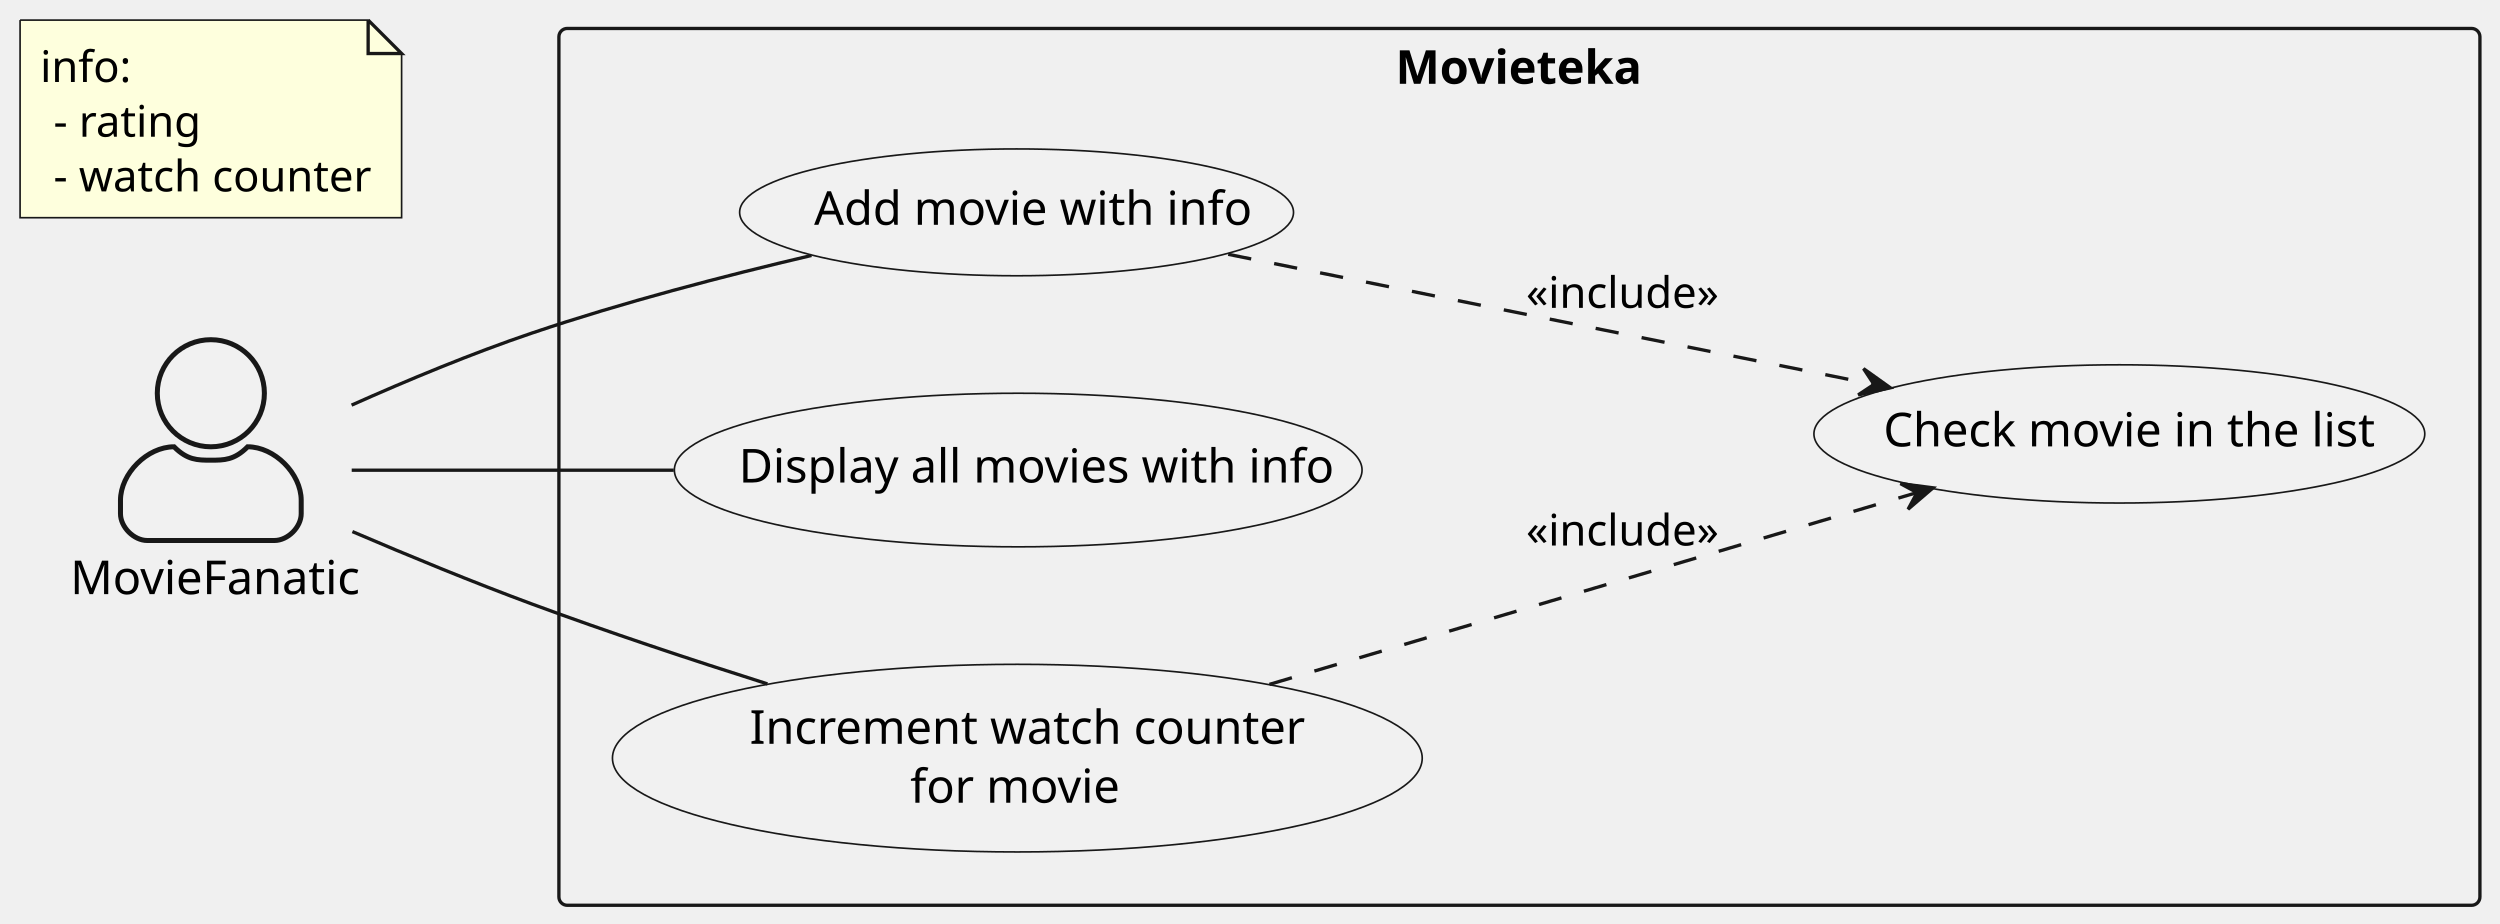
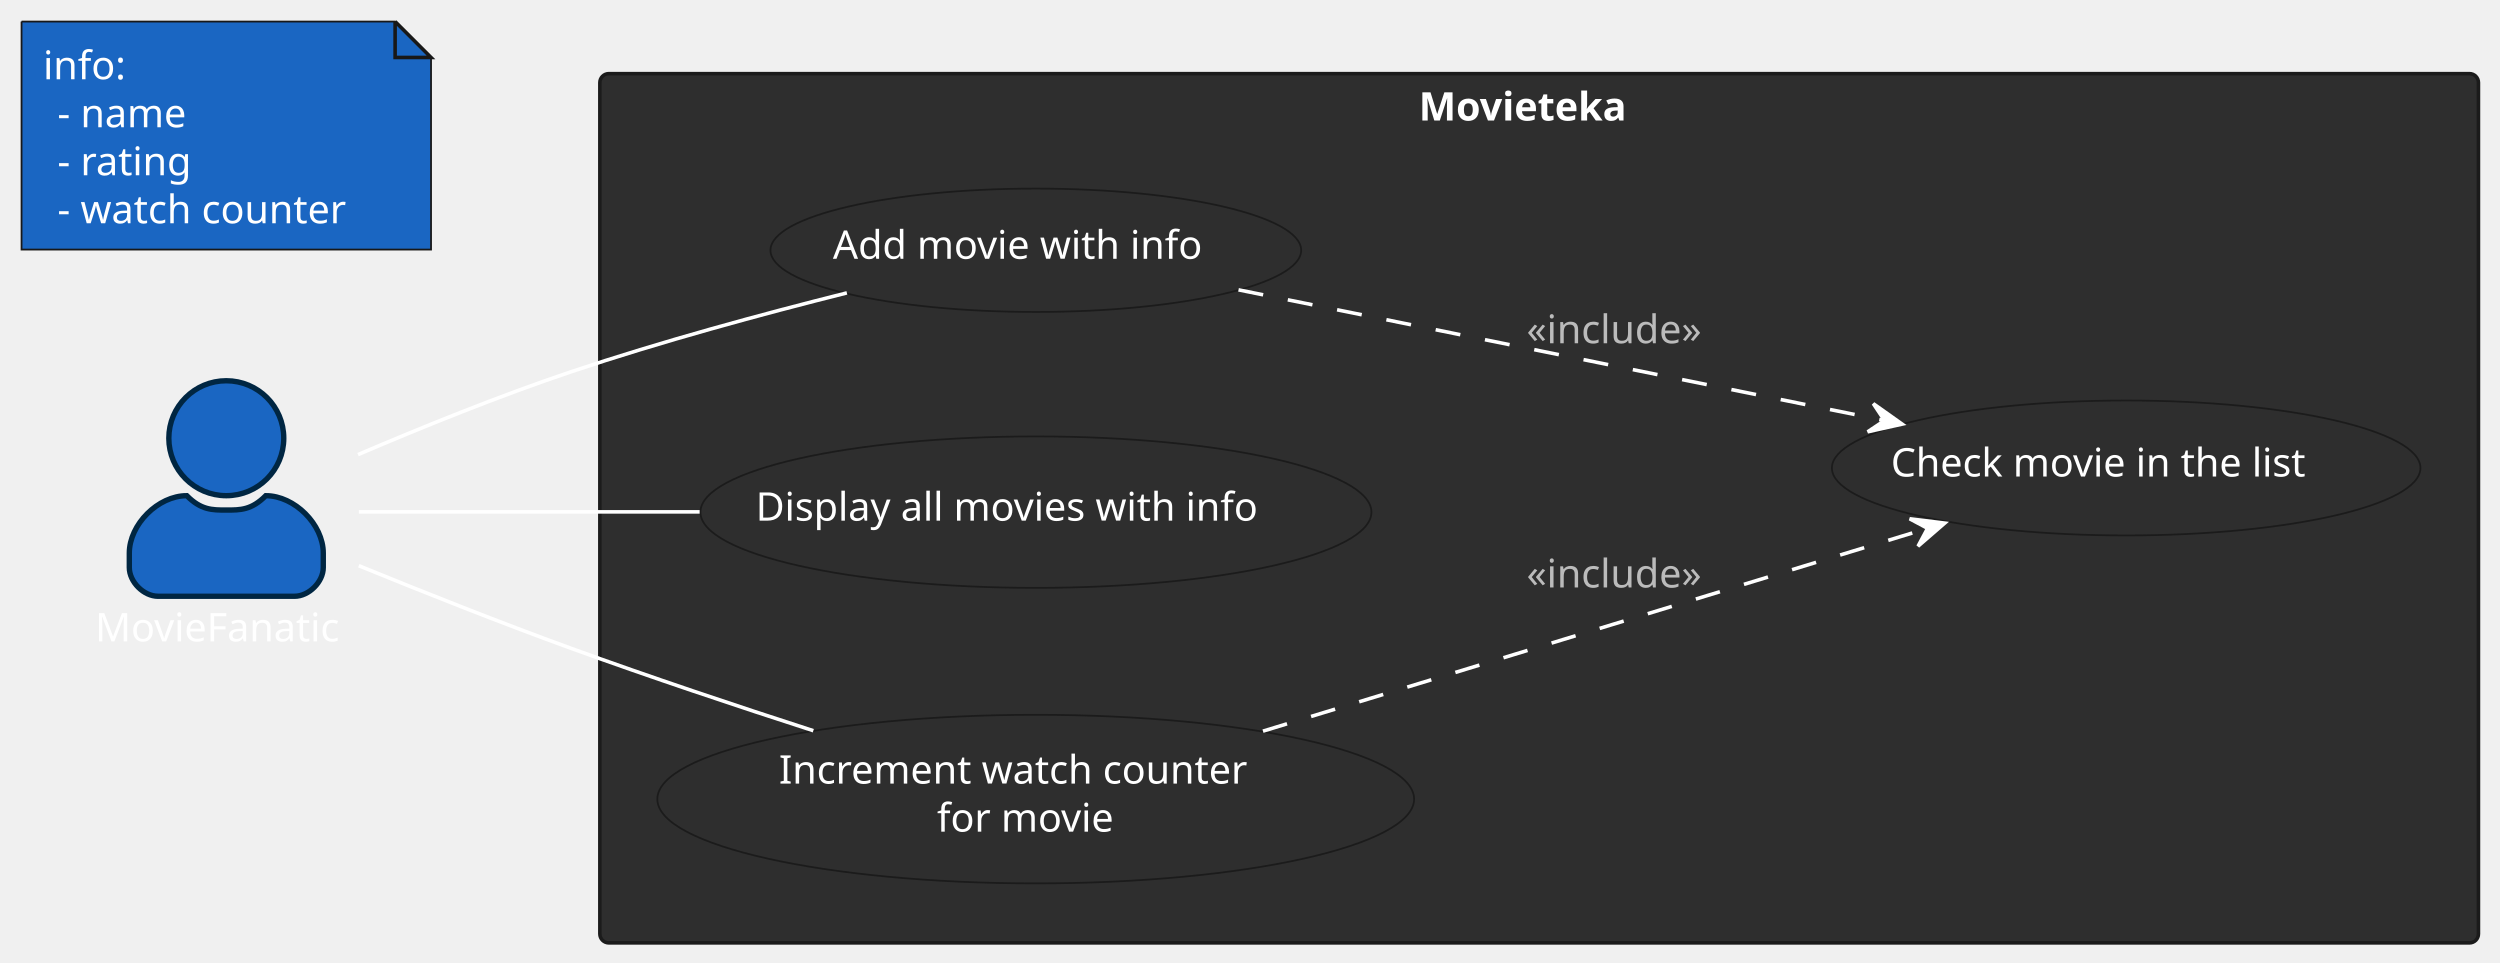
- <svg xmlns="http://www.w3.org/2000/svg" contentStyleType="text/css" height="276px" preserveAspectRatio="none" style="width:747px;height:276px;background:#FFFFFF;" version="1.1" viewBox="0 0 747 276" width="747px" zoomAndPan="magnify">
+ <svg xmlns="http://www.w3.org/2000/svg" contentStyleType="text/css" height="268px" preserveAspectRatio="none" style="width:696px;height:268px;background:#777777;" version="1.1" viewBox="0 0 696 268" width="696px" zoomAndPan="magnify">
  <defs />
  <g>
    <g id="cluster_Movieteka">
-       <rect fill="none" height="262" rx="2.5" ry="2.5" style="stroke:#181818;stroke-width:1.0;" width="574" x="167" y="8.5" />
-       <text fill="#000000" font-family="sans-serif" font-size="14" font-weight="bold" lengthAdjust="spacing" textLength="74" x="417" y="25.033">Movieteka</text>
+       <rect fill="#2E2E2E" height="242" rx="2.5" ry="2.5" style="stroke:#1B1B1B;stroke-width:1.0;" width="523" x="167" y="20.5" />
+       <text fill="#FFFFFF" font-family="Verdana" font-size="11" font-weight="bold" lengthAdjust="spacing" textLength="67" x="395" y="33.559">Movieteka</text>
    </g>
    <g id="elem_Add">
-       <ellipse cx="303.752" cy="63.45" fill="#F1F1F1" rx="82.752" ry="18.95" style="stroke:#181818;stroke-width:0.5;" />
-       <text fill="#000000" font-family="sans-serif" font-size="14" lengthAdjust="spacing" textLength="121" x="243.252" y="67.179">Add movie with info</text>
+       <ellipse cx="288.375" cy="69.675" fill="#2E2E2E" rx="73.875" ry="17.175" style="stroke:#1B1B1B;stroke-width:0.5;" />
+       <text fill="#FFFFFF" font-family="Verdana" font-size="11" lengthAdjust="spacing" textLength="113" x="231.875" y="72.05">Add movie with info</text>
    </g>
    <g id="elem_Display">
-       <ellipse cx="304.241" cy="140.448" fill="#F1F1F1" rx="102.741" ry="22.948" style="stroke:#181818;stroke-width:0.5;" />
-       <text fill="#000000" font-family="sans-serif" font-size="14" lengthAdjust="spacing" textLength="167" x="220.741" y="144.177">Display all movies with info</text>
+       <ellipse cx="288.405" cy="142.581" fill="#2E2E2E" rx="93.405" ry="21.081" style="stroke:#1B1B1B;stroke-width:0.5;" />
+       <text fill="#FFFFFF" font-family="Verdana" font-size="11" lengthAdjust="spacing" textLength="156" x="210.405" y="144.956">Display all movies with info</text>
    </g>
    <g id="elem_Increment">
-       <ellipse cx="303.981" cy="226.531" fill="#F1F1F1" rx="120.981" ry="28.031" style="stroke:#181818;stroke-width:0.5;" />
-       <text fill="#000000" font-family="sans-serif" font-size="14" lengthAdjust="spacing" textLength="154" x="223.981" y="222.243">Increment watch counter</text>
-       <text fill="#000000" font-family="sans-serif" font-size="14" lengthAdjust="spacing" textLength="58" x="271.981" y="239.852">for movie</text>
+       <ellipse cx="288.344" cy="222.469" fill="#2E2E2E" rx="105.344" ry="23.469" style="stroke:#1B1B1B;stroke-width:0.5;" />
+       <text fill="#FFFFFF" font-family="Verdana" font-size="11" lengthAdjust="spacing" textLength="143" x="216.844" y="218.159">Increment watch counter</text>
+       <text fill="#FFFFFF" font-family="Verdana" font-size="11" lengthAdjust="spacing" textLength="55" x="260.844" y="231.528">for movie</text>
    </g>
    <g id="elem_Check">
-       <ellipse cx="633.263" cy="129.653" fill="#F1F1F1" rx="91.263" ry="20.653" style="stroke:#181818;stroke-width:0.5;" />
-       <text fill="#000000" font-family="sans-serif" font-size="14" lengthAdjust="spacing" textLength="141" x="562.763" y="133.381">Check movie in the list</text>
+       <ellipse cx="591.926" cy="130.285" fill="#2E2E2E" rx="81.926" ry="18.785" style="stroke:#1B1B1B;stroke-width:0.5;" />
+       <text fill="#FFFFFF" font-family="Verdana" font-size="11" lengthAdjust="spacing" textLength="131" x="526.426" y="132.66">Check movie in the list</text>
    </g>
    <g id="elem_MovieFanatic">
-       <ellipse cx="63" cy="117.5" fill="#F1F1F1" rx="16" ry="16" style="stroke:#181818;stroke-width:1.5;" />
-       <path d="M63,137.5 C67,137.5 70,137.5 74,133.5 C82,133.5 90,141.5 90,149.5 L90,153.5 C90,157.5 86,161.5 82,161.5 L44,161.5 C40,161.5 36,157.5 36,153.5 L36,149.5 C36,141.5 44,133.5 52,133.5 C56,137.5 59,137.5 63,137.5 " fill="#F1F1F1" style="stroke:#181818;stroke-width:1.5;" />
-       <text fill="#000000" font-family="sans-serif" font-size="14" lengthAdjust="spacing" textLength="84" x="21" y="177.533">MovieFanatic</text>
+       <ellipse cx="63" cy="122" fill="#1A66C2" rx="16" ry="16" style="stroke:#002642;stroke-width:1.5;" />
+       <path d="M63,142 C67,142 70,142 74,138 C82,138 90,146 90,154 L90,158 C90,162 86,166 82,166 L44,166 C40,166 36,162 36,158 L36,154 C36,146 44,138 52,138 C56,142 59,142 63,142 " fill="#1A66C2" style="stroke:#002642;stroke-width:1.5;" />
+       <text fill="#FFFFFF" font-family="Verdana" font-size="11" lengthAdjust="spacing" textLength="73" x="26.5" y="178.559">MovieFanatic</text>
    </g>
    <g id="elem_note1">
-       <path d="M6,6 L6,65.055 L120,65.055 L120,16 L110,6 L6,6 " fill="#FEFFDD" style="stroke:#181818;stroke-width:0.5;" />
-       <path d="M110,6 L110,16 L120,16 L110,6 " fill="#FEFFDD" style="stroke:#181818;stroke-width:1.0;" />
-       <text fill="#000000" font-family="sans-serif" font-size="13" lengthAdjust="spacing" textLength="24" x="12" y="24.495">info:</text>
-       <text fill="#000000" font-family="sans-serif" font-size="13" lengthAdjust="spacing" textLength="40" x="16" y="40.847">- rating</text>
-       <text fill="#000000" font-family="sans-serif" font-size="13" lengthAdjust="spacing" textLength="89" x="16" y="57.198">- watch counter</text>
+       <path d="M6,6 L6,69.475 L120,69.475 L120,16 L110,6 L6,6 " fill="#1A66C2" style="stroke:#181818;stroke-width:0.5;" />
+       <path d="M110,6 L110,16 L120,16 L110,6 " fill="#1A66C2" style="stroke:#181818;stroke-width:1.0;" />
+       <text fill="#FFFFFF" font-family="Verdana" font-size="11" lengthAdjust="spacing" textLength="26" x="12" y="22.059">info:</text>
+       <text fill="#FFFFFF" font-family="Verdana" font-size="11" lengthAdjust="spacing" textLength="41" x="16" y="35.428">- name</text>
+       <text fill="#FFFFFF" font-family="Verdana" font-size="11" lengthAdjust="spacing" textLength="42" x="16" y="48.796">- rating</text>
+       <text fill="#FFFFFF" font-family="Verdana" font-size="11" lengthAdjust="spacing" textLength="89" x="16" y="62.165">- watch counter</text>
    </g>
    <g id="link_MovieFanatic_Add">
-       <path d="M105.05,121.05 C121.58,113.68 140.96,105.6 159,99.5 C185.97,90.38 216.49,82.42 242.47,76.33 " fill="none" id="MovieFanatic-Add" style="stroke:#181818;stroke-width:1.0;" />
+       <path d="M99.67,126.56 C117.32,119.01 139.06,110.2 159,103.5 C183.94,95.12 212.15,87.46 235.77,81.54 " fill="none" id="MovieFanatic-Add" style="stroke:#FFFFFF;stroke-width:1.0;" />
    </g>
    <g id="link_MovieFanatic_Display">
-       <path d="M105.09,140.5 C131.64,140.5 167.46,140.5 201.32,140.5 " fill="none" id="MovieFanatic-Display" style="stroke:#181818;stroke-width:1.0;" />
+       <path d="M99.91,142.5 C125.58,142.5 161.35,142.5 194.78,142.5 " fill="none" id="MovieFanatic-Display" style="stroke:#FFFFFF;stroke-width:1.0;" />
    </g>
    <g id="link_MovieFanatic_Increment">
-       <path d="M105.3,158.84 C121.86,165.94 141.21,173.93 159,180.5 C181.65,188.87 206.62,197.16 229.31,204.35 " fill="none" id="MovieFanatic-Increment" style="stroke:#181818;stroke-width:1.0;" />
+       <path d="M99.88,157.49 C117.57,164.72 139.3,173.35 159,180.5 C180.84,188.43 205.01,196.51 226.43,203.43 " fill="none" id="MovieFanatic-Increment" style="stroke:#FFFFFF;stroke-width:1.0;" />
    </g>
    <g id="link_Increment_Check">
-       <path d="M379.31,204.49 C437.85,187.15 518.37,163.3 572.76,147.19 " fill="none" id="Increment-to-Check" style="stroke:#181818;stroke-width:1.0;stroke-dasharray:7.0,7.0;" />
-       <polygon fill="#181818" points="577.61,145.76,567.842,144.501,572.819,147.19,570.13,152.167,577.61,145.76" style="stroke:#181818;stroke-width:1.0;" />
-       <text fill="#000000" font-family="sans-serif" font-size="13" lengthAdjust="spacing" textLength="55" x="456" y="162.995">«include»</text>
+       <path d="M351.61,203.55 C406.05,186.94 484.41,163.03 536.47,147.14 " fill="none" id="Increment-to-Check" style="stroke:#FFFFFF;stroke-width:1.0;stroke-dasharray:7.0,7.0;" />
+       <polygon fill="#FFFFFF" points="541.42,145.63,531.645,144.425,536.637,147.086,533.975,152.078,541.42,145.63" style="stroke:#FFFFFF;stroke-width:1.0;" />
+       <text fill="#BBBBBB" font-family="Verdana" font-size="11" lengthAdjust="spacing" textLength="54" x="425" y="163.559">«include»</text>
    </g>
    <g id="link_Add_Check">
-       <path d="M366.99,75.99 C421.8,87.04 501.81,103.16 559.67,114.82 " fill="none" id="Add-to-Check" style="stroke:#181818;stroke-width:1.0;stroke-dasharray:7.0,7.0;" />
-       <polygon fill="#181818" points="564.84,115.87,556.822,110.151,559.941,114.87,555.222,117.99,564.84,115.87" style="stroke:#181818;stroke-width:1.0;" />
-       <text fill="#000000" font-family="sans-serif" font-size="13" lengthAdjust="spacing" textLength="55" x="456" y="91.995">«include»</text>
+       <path d="M344.8,80.69 C395.44,90.93 470.5,106.12 524.41,117.03 " fill="none" id="Add-to-Check" style="stroke:#FFFFFF;stroke-width:1.0;stroke-dasharray:7.0,7.0;" />
+       <polygon fill="#FFFFFF" points="529.56,118.07,521.526,112.374,524.658,117.084,519.948,120.216,529.56,118.07" style="stroke:#FFFFFF;stroke-width:1.0;" />
+       <text fill="#BBBBBB" font-family="Verdana" font-size="11" lengthAdjust="spacing" textLength="54" x="425" y="95.559">«include»</text>
    </g>
  </g>
</svg>
